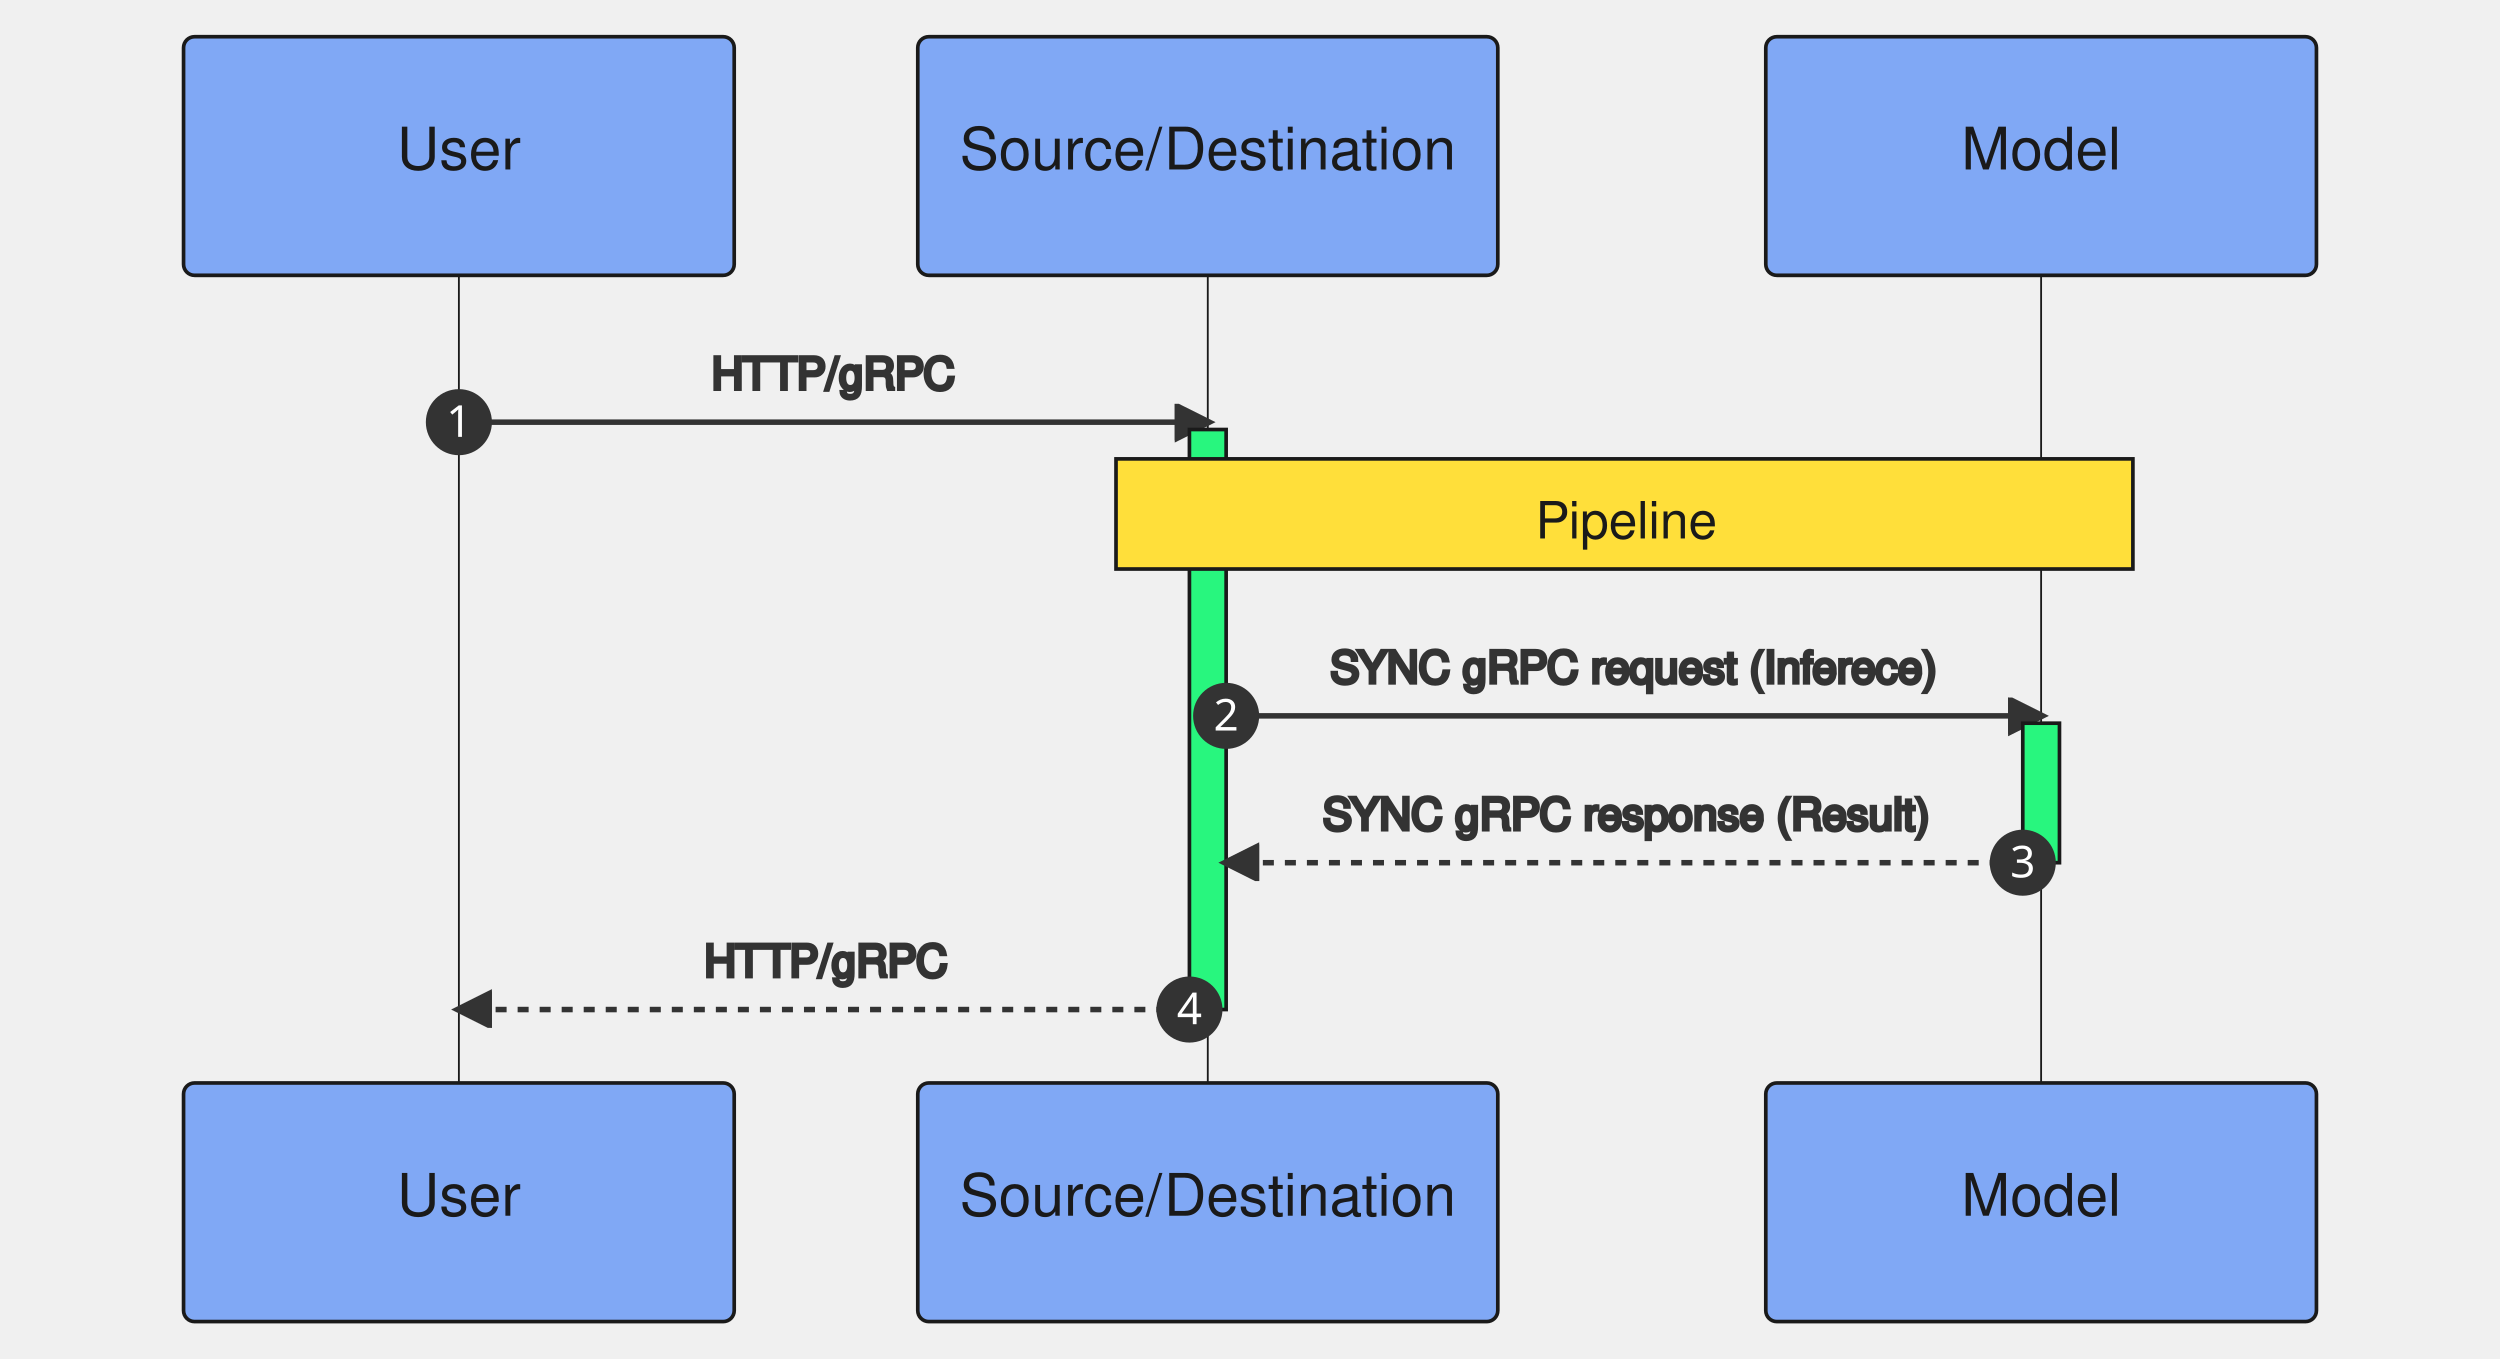
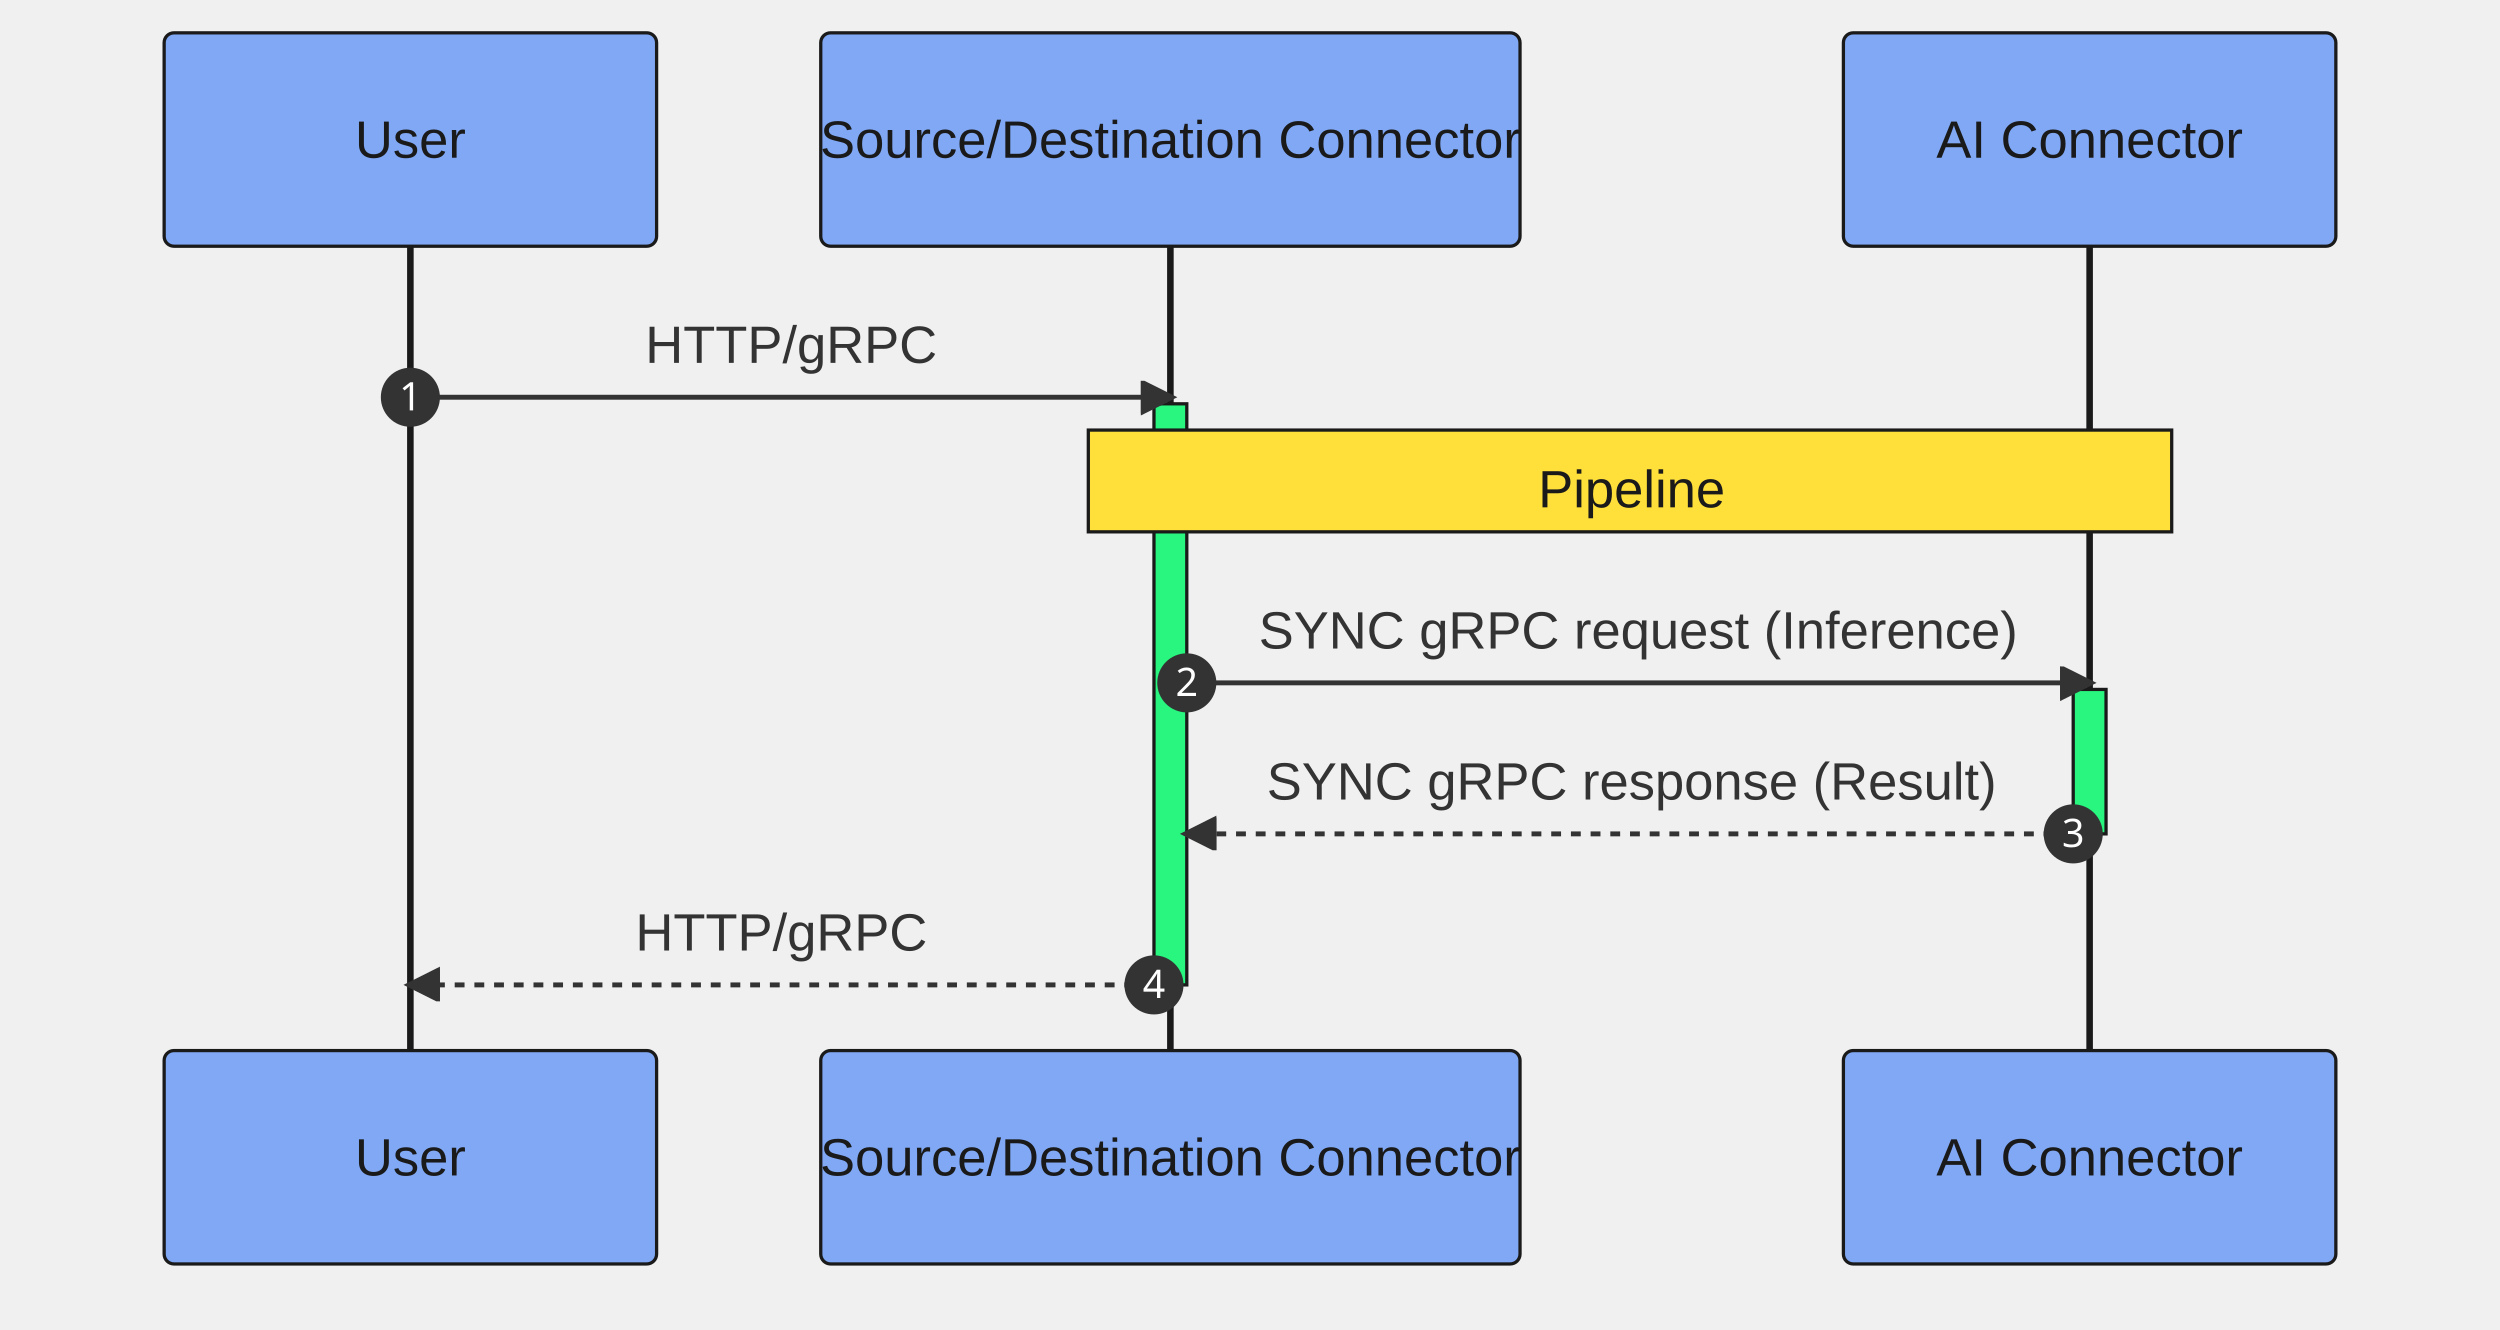
- <svg xmlns="http://www.w3.org/2000/svg" id="mermaid-1659568343063" width="100%" height="370" style="max-width: 681px;" viewBox="-50 -10 681 370">
-   <style>#mermaid-1659568343063{background-color:white;}#mermaid-1659568343063{font-family:"trebuchet ms",verdana,arial,sans-serif;font-size:16px;fill:#1A1A1A;}#mermaid-1659568343063 .error-icon{fill:#552222;}#mermaid-1659568343063 .error-text{fill:#552222;stroke:#552222;}#mermaid-1659568343063 .edge-thickness-normal{stroke-width:2px;}#mermaid-1659568343063 .edge-thickness-thick{stroke-width:3.5px;}#mermaid-1659568343063 .edge-pattern-solid{stroke-dasharray:0;}#mermaid-1659568343063 .edge-pattern-dashed{stroke-dasharray:3;}#mermaid-1659568343063 .edge-pattern-dotted{stroke-dasharray:2;}#mermaid-1659568343063 .marker{fill:#1A1A1A;stroke:#1A1A1A;}#mermaid-1659568343063 .marker.cross{stroke:#1A1A1A;}#mermaid-1659568343063 svg{font-family:"trebuchet ms",verdana,arial,sans-serif;font-size:16px;}#mermaid-1659568343063 .actor{stroke:#1A1A1A;fill:#80A8F5;}#mermaid-1659568343063 text.actor &gt; tspan{fill:#1A1A1A;stroke:none;}#mermaid-1659568343063 .actor-line{stroke:#1A1A1A;}#mermaid-1659568343063 .messageLine0{stroke-width:1.5;stroke-dasharray:none;stroke:#333;}#mermaid-1659568343063 .messageLine1{stroke-width:1.5;stroke-dasharray:2,2;stroke:#333;}#mermaid-1659568343063 #arrowhead path{fill:#333;stroke:#333;}#mermaid-1659568343063 .sequenceNumber{fill:#FFFFFF;}#mermaid-1659568343063 #sequencenumber{fill:#333;}#mermaid-1659568343063 #crosshead path{fill:#333;stroke:#333;}#mermaid-1659568343063 .messageText{fill:#333;stroke:#333;}#mermaid-1659568343063 .labelBox{stroke:hsl(259.626,59.777%,87.902%);fill:#ECECFF;}#mermaid-1659568343063 .labelText,#mermaid-1659568343063 .labelText &gt; tspan{fill:black;stroke:none;}#mermaid-1659568343063 .loopText,#mermaid-1659568343063 .loopText &gt; tspan{fill:black;stroke:none;}#mermaid-1659568343063 .loopLine{stroke-width:2px;stroke-dasharray:2,2;stroke:hsl(259.626,59.777%,87.902%);fill:hsl(259.626,59.777%,87.902%);}#mermaid-1659568343063 .note{stroke:#1A1A1A;fill:#FFDF3A;}#mermaid-1659568343063 .noteText,#mermaid-1659568343063 .noteText &gt; tspan{fill:#1A1A1A;stroke:none;}#mermaid-1659568343063 .activation0{fill:#28F67E;stroke:#1A1A1A;}#mermaid-1659568343063 .activation1{fill:#28F67E;stroke:#1A1A1A;}#mermaid-1659568343063 .activation2{fill:#28F67E;stroke:#1A1A1A;}#mermaid-1659568343063:root{--mermaid-font-family:"trebuchet ms",verdana,arial,sans-serif;}</style>
+ <svg xmlns="http://www.w3.org/2000/svg" aria-roledescription="sequence" role="graphics-document document" viewBox="-50 -10 761.5 405" style="max-width: 761.5px; background-color: white;" width="100%" id="my-svg">
+   <style>#my-svg{background-color:white;}#my-svg{font-family:"trebuchet ms",verdana,arial,sans-serif;font-size:16px;fill:#1A1A1A;}#my-svg .error-icon{fill:#552222;}#my-svg .error-text{fill:#552222;stroke:#552222;}#my-svg .edge-thickness-normal{stroke-width:2px;}#my-svg .edge-thickness-thick{stroke-width:3.5px;}#my-svg .edge-pattern-solid{stroke-dasharray:0;}#my-svg .edge-pattern-dashed{stroke-dasharray:3;}#my-svg .edge-pattern-dotted{stroke-dasharray:2;}#my-svg .marker{fill:#1A1A1A;stroke:#1A1A1A;}#my-svg .marker.cross{stroke:#1A1A1A;}#my-svg svg{font-family:"trebuchet ms",verdana,arial,sans-serif;font-size:16px;}#my-svg .actor{stroke:#1A1A1A;fill:#80A8F5;}#my-svg text.actor&gt;tspan{fill:#1A1A1A;stroke:none;}#my-svg .actor-line{stroke:#1A1A1A;}#my-svg .messageLine0{stroke-width:1.5;stroke-dasharray:none;stroke:#333;}#my-svg .messageLine1{stroke-width:1.5;stroke-dasharray:2,2;stroke:#333;}#my-svg #arrowhead path{fill:#333;stroke:#333;}#my-svg .sequenceNumber{fill:#FFFFFF;}#my-svg #sequencenumber{fill:#333;}#my-svg #crosshead path{fill:#333;stroke:#333;}#my-svg .messageText{fill:#333;stroke:none;}#my-svg .labelBox{stroke:hsl(259.626, 59.777%, 87.902%);fill:#ECECFF;}#my-svg .labelText,#my-svg .labelText&gt;tspan{fill:black;stroke:none;}#my-svg .loopText,#my-svg .loopText&gt;tspan{fill:black;stroke:none;}#my-svg .loopLine{stroke-width:2px;stroke-dasharray:2,2;stroke:hsl(259.626, 59.777%, 87.902%);fill:hsl(259.626, 59.777%, 87.902%);}#my-svg .note{stroke:#1A1A1A;fill:#FFDF3A;}#my-svg .noteText,#my-svg .noteText&gt;tspan{fill:#1A1A1A;stroke:none;}#my-svg .activation0{fill:#28F67E;stroke:#1A1A1A;}#my-svg .activation1{fill:#28F67E;stroke:#1A1A1A;}#my-svg .activation2{fill:#28F67E;stroke:#1A1A1A;}#my-svg .actorPopupMenu{position:absolute;}#my-svg .actorPopupMenuPanel{position:absolute;fill:#80A8F5;box-shadow:0px 8px 16px 0px rgba(0,0,0,0.2);filter:drop-shadow(3px 5px 2px rgb(0 0 0 / 0.4));}#my-svg .actor-man line{stroke:#1A1A1A;fill:#80A8F5;}#my-svg .actor-man circle,#my-svg line{stroke:#1A1A1A;fill:#80A8F5;stroke-width:2px;}#my-svg :root{--mermaid-font-family:"trebuchet ms",verdana,arial,sans-serif;}</style>
  <g />
+   <defs>
+     <symbol height="24" width="24" id="computer">
+       <path d="M2 2v13h20v-13h-20zm18 11h-16v-9h16v9zm-10.228 6l.466-1h3.524l.467 1h-4.457zm14.228 3h-24l2-6h2.104l-1.33 4h18.45l-1.297-4h2.073l2 6zm-5-10h-14v-7h14v7z" transform="scale(.5)" />
+     </symbol>
+   </defs>
+   <defs>
+     <symbol clip-rule="evenodd" fill-rule="evenodd" id="database">
+       <path d="M12.258.001l.256.004.255.005.253.008.251.01.249.012.247.015.246.016.242.019.241.02.239.023.236.024.233.027.231.028.229.031.225.032.223.034.22.036.217.038.214.04.211.041.208.043.205.045.201.046.198.048.194.05.191.051.187.053.183.054.18.056.175.057.172.059.168.06.163.061.16.063.155.064.15.066.074.033.073.033.071.034.07.034.069.035.068.035.067.035.066.035.064.036.064.036.062.036.06.036.06.037.058.037.058.037.055.038.055.038.053.038.052.038.051.039.05.039.048.039.047.039.045.04.044.04.043.04.041.04.04.041.039.041.037.041.036.041.034.041.033.042.032.042.03.042.029.042.027.042.026.043.024.043.023.043.021.043.02.043.018.044.017.043.015.044.013.044.012.044.011.045.009.044.007.045.006.045.004.045.002.045.001.045v17l-.001.045-.002.045-.004.045-.006.045-.007.045-.009.044-.011.045-.012.044-.013.044-.015.044-.017.043-.018.044-.02.043-.021.043-.023.043-.024.043-.026.043-.027.042-.029.042-.03.042-.032.042-.033.042-.034.041-.036.041-.037.041-.039.041-.04.041-.041.04-.043.04-.044.04-.045.04-.047.039-.048.039-.05.039-.051.039-.052.038-.053.038-.055.038-.055.038-.058.037-.058.037-.06.037-.06.036-.062.036-.064.036-.064.036-.066.035-.067.035-.068.035-.069.035-.07.034-.071.034-.073.033-.074.033-.15.066-.155.064-.16.063-.163.061-.168.06-.172.059-.175.057-.18.056-.183.054-.187.053-.191.051-.194.05-.198.048-.201.046-.205.045-.208.043-.211.041-.214.04-.217.038-.22.036-.223.034-.225.032-.229.031-.231.028-.233.027-.236.024-.239.023-.241.02-.242.019-.246.016-.247.015-.249.012-.251.01-.253.008-.255.005-.256.004-.258.001-.258-.001-.256-.004-.255-.005-.253-.008-.251-.01-.249-.012-.247-.015-.245-.016-.243-.019-.241-.02-.238-.023-.236-.024-.234-.027-.231-.028-.228-.031-.226-.032-.223-.034-.22-.036-.217-.038-.214-.04-.211-.041-.208-.043-.204-.045-.201-.046-.198-.048-.195-.05-.19-.051-.187-.053-.184-.054-.179-.056-.176-.057-.172-.059-.167-.06-.164-.061-.159-.063-.155-.064-.151-.066-.074-.033-.072-.033-.072-.034-.07-.034-.069-.035-.068-.035-.067-.035-.066-.035-.064-.036-.063-.036-.062-.036-.061-.036-.06-.037-.058-.037-.057-.037-.056-.038-.055-.038-.053-.038-.052-.038-.051-.039-.049-.039-.049-.039-.046-.039-.046-.04-.044-.04-.043-.04-.041-.04-.04-.041-.039-.041-.037-.041-.036-.041-.034-.041-.033-.042-.032-.042-.03-.042-.029-.042-.027-.042-.026-.043-.024-.043-.023-.043-.021-.043-.02-.043-.018-.044-.017-.043-.015-.044-.013-.044-.012-.044-.011-.045-.009-.044-.007-.045-.006-.045-.004-.045-.002-.045-.001-.045v-17l.001-.045.002-.045.004-.045.006-.045.007-.045.009-.044.011-.045.012-.044.013-.044.015-.044.017-.043.018-.044.02-.043.021-.043.023-.043.024-.043.026-.043.027-.042.029-.042.03-.042.032-.042.033-.042.034-.041.036-.041.037-.041.039-.041.04-.041.041-.04.043-.04.044-.04.046-.04.046-.039.049-.039.049-.039.051-.039.052-.038.053-.038.055-.038.056-.038.057-.037.058-.037.06-.037.061-.036.062-.036.063-.036.064-.036.066-.035.067-.035.068-.035.069-.035.07-.034.072-.034.072-.033.074-.033.151-.066.155-.064.159-.063.164-.061.167-.06.172-.059.176-.057.179-.056.184-.054.187-.053.19-.051.195-.05.198-.048.201-.046.204-.045.208-.043.211-.041.214-.04.217-.038.22-.036.223-.034.226-.032.228-.031.231-.028.234-.027.236-.024.238-.023.241-.02.243-.019.245-.016.247-.015.249-.012.251-.01.253-.008.255-.005.256-.004.258-.001.258.001zm-9.258 20.499v.01l.001.021.003.021.004.022.005.021.006.022.007.022.009.023.01.022.011.023.012.023.013.023.015.023.016.024.017.023.018.024.019.024.021.024.022.025.023.024.024.025.052.049.056.05.061.051.066.051.07.051.075.051.079.052.084.052.088.052.092.052.097.052.102.051.105.052.11.052.114.051.119.051.123.051.127.05.131.05.135.05.139.048.144.049.147.047.152.047.155.047.16.045.163.045.167.043.171.043.176.041.178.041.183.039.187.039.19.037.194.035.197.035.202.033.204.031.209.03.212.029.216.027.219.025.222.024.226.021.23.02.233.018.236.016.24.015.243.012.246.01.249.008.253.005.256.004.259.001.26-.001.257-.004.254-.005.25-.008.247-.011.244-.012.241-.014.237-.016.233-.018.231-.021.226-.021.224-.024.22-.026.216-.027.212-.028.21-.031.205-.031.202-.034.198-.034.194-.036.191-.037.187-.039.183-.04.179-.04.175-.042.172-.043.168-.044.163-.045.16-.046.155-.046.152-.047.148-.048.143-.049.139-.049.136-.05.131-.05.126-.05.123-.051.118-.052.114-.051.11-.052.106-.052.101-.052.096-.052.092-.052.088-.053.083-.051.079-.052.074-.052.07-.051.065-.051.06-.051.056-.05.051-.05.023-.024.023-.025.021-.024.02-.024.019-.024.018-.024.017-.024.015-.023.014-.024.013-.023.012-.023.01-.023.01-.022.008-.022.006-.022.006-.022.004-.022.004-.021.001-.021.001-.021v-4.127l-.077.055-.08.053-.083.054-.085.053-.087.052-.09.052-.093.051-.095.05-.097.05-.1.049-.102.049-.105.048-.106.047-.109.047-.111.046-.114.045-.115.045-.118.044-.12.043-.122.042-.124.042-.126.041-.128.04-.13.04-.132.038-.134.038-.135.037-.138.037-.139.035-.142.035-.143.034-.144.033-.147.032-.148.031-.15.03-.151.03-.153.029-.154.027-.156.027-.158.026-.159.025-.161.024-.162.023-.163.022-.165.021-.166.02-.167.019-.169.018-.169.017-.171.016-.173.015-.173.014-.175.013-.175.012-.177.011-.178.01-.179.008-.179.008-.181.006-.182.005-.182.004-.184.003-.184.002h-.37l-.184-.002-.184-.003-.182-.004-.182-.005-.181-.006-.179-.008-.179-.008-.178-.01-.176-.011-.176-.012-.175-.013-.173-.014-.172-.015-.171-.016-.17-.017-.169-.018-.167-.019-.166-.02-.165-.021-.163-.022-.162-.023-.161-.024-.159-.025-.157-.026-.156-.027-.155-.027-.153-.029-.151-.03-.15-.03-.148-.031-.146-.032-.145-.033-.143-.034-.141-.035-.14-.035-.137-.037-.136-.037-.134-.038-.132-.038-.13-.04-.128-.04-.126-.041-.124-.042-.122-.042-.12-.044-.117-.043-.116-.045-.113-.045-.112-.046-.109-.047-.106-.047-.105-.048-.102-.049-.1-.049-.097-.05-.095-.05-.093-.052-.09-.051-.087-.052-.085-.053-.083-.054-.08-.054-.077-.054v4.127zm0-5.654v.011l.001.021.003.021.004.021.005.022.006.022.007.022.009.022.01.022.011.023.012.023.013.023.015.024.016.023.017.024.018.024.019.024.021.024.022.024.023.025.024.024.052.05.056.05.061.05.066.051.07.051.075.052.079.051.084.052.088.052.092.052.097.052.102.052.105.052.11.051.114.051.119.052.123.05.127.051.131.05.135.049.139.049.144.048.147.048.152.047.155.046.16.045.163.045.167.044.171.042.176.042.178.04.183.04.187.038.19.037.194.036.197.034.202.033.204.032.209.03.212.028.216.027.219.025.222.024.226.022.23.02.233.018.236.016.24.014.243.012.246.01.249.008.253.006.256.003.259.001.26-.001.257-.003.254-.006.25-.008.247-.01.244-.012.241-.015.237-.016.233-.018.231-.02.226-.022.224-.024.22-.025.216-.027.212-.029.21-.03.205-.032.202-.033.198-.035.194-.036.191-.037.187-.039.183-.039.179-.041.175-.042.172-.043.168-.044.163-.045.16-.045.155-.047.152-.047.148-.048.143-.048.139-.05.136-.049.131-.05.126-.051.123-.051.118-.051.114-.052.11-.052.106-.052.101-.052.096-.052.092-.052.088-.052.083-.052.079-.052.074-.051.07-.052.065-.051.06-.05.056-.051.051-.049.023-.025.023-.024.021-.025.02-.024.019-.024.018-.024.017-.024.015-.023.014-.023.013-.024.012-.022.01-.023.01-.023.008-.022.006-.022.006-.022.004-.021.004-.022.001-.021.001-.021v-4.139l-.077.054-.08.054-.083.054-.085.052-.087.053-.09.051-.093.051-.095.051-.097.05-.1.049-.102.049-.105.048-.106.047-.109.047-.111.046-.114.045-.115.044-.118.044-.12.044-.122.042-.124.042-.126.041-.128.04-.13.039-.132.039-.134.038-.135.037-.138.036-.139.036-.142.035-.143.033-.144.033-.147.033-.148.031-.15.03-.151.03-.153.028-.154.028-.156.027-.158.026-.159.025-.161.024-.162.023-.163.022-.165.021-.166.02-.167.019-.169.018-.169.017-.171.016-.173.015-.173.014-.175.013-.175.012-.177.011-.178.009-.179.009-.179.007-.181.007-.182.005-.182.004-.184.003-.184.002h-.37l-.184-.002-.184-.003-.182-.004-.182-.005-.181-.007-.179-.007-.179-.009-.178-.009-.176-.011-.176-.012-.175-.013-.173-.014-.172-.015-.171-.016-.17-.017-.169-.018-.167-.019-.166-.02-.165-.021-.163-.022-.162-.023-.161-.024-.159-.025-.157-.026-.156-.027-.155-.028-.153-.028-.151-.03-.15-.03-.148-.031-.146-.033-.145-.033-.143-.033-.141-.035-.14-.036-.137-.036-.136-.037-.134-.038-.132-.039-.13-.039-.128-.04-.126-.041-.124-.042-.122-.043-.12-.043-.117-.044-.116-.044-.113-.046-.112-.046-.109-.046-.106-.047-.105-.048-.102-.049-.1-.049-.097-.05-.095-.051-.093-.051-.09-.051-.087-.053-.085-.052-.083-.054-.08-.054-.077-.054v4.139zm0-5.666v.011l.001.02.003.022.004.021.005.022.006.021.007.022.009.023.01.022.011.023.012.023.013.023.015.023.016.024.017.024.018.023.019.024.021.025.022.024.023.024.024.025.052.05.056.05.061.05.066.051.07.051.075.052.079.051.084.052.088.052.092.052.097.052.102.052.105.051.11.052.114.051.119.051.123.051.127.05.131.05.135.05.139.049.144.048.147.048.152.047.155.046.16.045.163.045.167.043.171.043.176.042.178.04.183.04.187.038.19.037.194.036.197.034.202.033.204.032.209.03.212.028.216.027.219.025.222.024.226.021.23.02.233.018.236.017.24.014.243.012.246.01.249.008.253.006.256.003.259.001.26-.001.257-.003.254-.006.25-.008.247-.01.244-.013.241-.014.237-.016.233-.018.231-.02.226-.022.224-.024.22-.025.216-.027.212-.029.21-.03.205-.032.202-.033.198-.035.194-.036.191-.037.187-.039.183-.039.179-.041.175-.042.172-.043.168-.044.163-.045.16-.045.155-.047.152-.047.148-.048.143-.049.139-.049.136-.049.131-.051.126-.05.123-.051.118-.052.114-.051.11-.052.106-.052.101-.052.096-.052.092-.052.088-.052.083-.052.079-.052.074-.052.07-.051.065-.051.06-.051.056-.05.051-.049.023-.025.023-.025.021-.024.02-.024.019-.024.018-.024.017-.024.015-.023.014-.024.013-.023.012-.023.01-.022.01-.023.008-.022.006-.022.006-.022.004-.022.004-.021.001-.021.001-.021v-4.153l-.077.054-.08.054-.083.053-.085.053-.087.053-.09.051-.093.051-.095.051-.097.05-.1.049-.102.048-.105.048-.106.048-.109.046-.111.046-.114.046-.115.044-.118.044-.12.043-.122.043-.124.042-.126.041-.128.04-.13.039-.132.039-.134.038-.135.037-.138.036-.139.036-.142.034-.143.034-.144.033-.147.032-.148.032-.15.03-.151.03-.153.028-.154.028-.156.027-.158.026-.159.024-.161.024-.162.023-.163.023-.165.021-.166.02-.167.019-.169.018-.169.017-.171.016-.173.015-.173.014-.175.013-.175.012-.177.01-.178.01-.179.009-.179.007-.181.006-.182.006-.182.004-.184.003-.184.001-.185.001-.185-.001-.184-.001-.184-.003-.182-.004-.182-.006-.181-.006-.179-.007-.179-.009-.178-.01-.176-.01-.176-.012-.175-.013-.173-.014-.172-.015-.171-.016-.17-.017-.169-.018-.167-.019-.166-.02-.165-.021-.163-.023-.162-.023-.161-.024-.159-.024-.157-.026-.156-.027-.155-.028-.153-.028-.151-.03-.15-.03-.148-.032-.146-.032-.145-.033-.143-.034-.141-.034-.14-.036-.137-.036-.136-.037-.134-.038-.132-.039-.13-.039-.128-.041-.126-.041-.124-.041-.122-.043-.12-.043-.117-.044-.116-.044-.113-.046-.112-.046-.109-.046-.106-.048-.105-.048-.102-.048-.1-.05-.097-.049-.095-.051-.093-.051-.09-.052-.087-.052-.085-.053-.083-.053-.08-.054-.077-.054v4.153zm8.74-8.179l-.257.004-.254.005-.25.008-.247.011-.244.012-.241.014-.237.016-.233.018-.231.021-.226.022-.224.023-.22.026-.216.027-.212.028-.21.031-.205.032-.202.033-.198.034-.194.036-.191.038-.187.038-.183.04-.179.041-.175.042-.172.043-.168.043-.163.045-.16.046-.155.046-.152.048-.148.048-.143.048-.139.049-.136.05-.131.05-.126.051-.123.051-.118.051-.114.052-.11.052-.106.052-.101.052-.096.052-.092.052-.088.052-.083.052-.079.052-.074.051-.07.052-.065.051-.06.05-.056.05-.051.05-.023.025-.023.024-.021.024-.02.025-.019.024-.018.024-.017.023-.015.024-.014.023-.013.023-.012.023-.01.023-.01.022-.008.022-.006.023-.006.021-.004.022-.004.021-.001.021-.001.021.001.021.001.021.004.021.004.022.006.021.006.023.008.022.01.022.01.023.012.023.013.023.014.023.015.024.017.023.018.024.019.024.02.025.021.024.023.024.023.025.051.05.056.05.06.05.065.051.07.052.074.051.079.052.083.052.088.052.092.052.096.052.101.052.106.052.11.052.114.052.118.051.123.051.126.051.131.05.136.05.139.049.143.048.148.048.152.048.155.046.16.046.163.045.168.043.172.043.175.042.179.041.183.04.187.038.191.038.194.036.198.034.202.033.205.032.21.031.212.028.216.027.22.026.224.023.226.022.231.021.233.018.237.016.241.014.244.012.247.011.25.008.254.005.257.004.26.001.26-.001.257-.004.254-.005.25-.008.247-.011.244-.012.241-.014.237-.016.233-.018.231-.021.226-.022.224-.023.22-.026.216-.027.212-.028.21-.031.205-.032.202-.033.198-.034.194-.036.191-.038.187-.038.183-.04.179-.041.175-.042.172-.043.168-.043.163-.045.16-.046.155-.046.152-.048.148-.048.143-.048.139-.049.136-.05.131-.05.126-.051.123-.051.118-.051.114-.052.11-.052.106-.052.101-.052.096-.052.092-.052.088-.052.083-.052.079-.052.074-.051.07-.052.065-.051.06-.05.056-.05.051-.05.023-.025.023-.024.021-.024.02-.025.019-.024.018-.024.017-.023.015-.024.014-.023.013-.023.012-.023.01-.023.01-.022.008-.022.006-.023.006-.021.004-.022.004-.021.001-.021.001-.021-.001-.021-.001-.021-.004-.021-.004-.022-.006-.021-.006-.023-.008-.022-.01-.022-.01-.023-.012-.023-.013-.023-.014-.023-.015-.024-.017-.023-.018-.024-.019-.024-.02-.025-.021-.024-.023-.024-.023-.025-.051-.05-.056-.05-.06-.05-.065-.051-.07-.052-.074-.051-.079-.052-.083-.052-.088-.052-.092-.052-.096-.052-.101-.052-.106-.052-.11-.052-.114-.052-.118-.051-.123-.051-.126-.051-.131-.05-.136-.05-.139-.049-.143-.048-.148-.048-.152-.048-.155-.046-.16-.046-.163-.045-.168-.043-.172-.043-.175-.042-.179-.041-.183-.04-.187-.038-.191-.038-.194-.036-.198-.034-.202-.033-.205-.032-.21-.031-.212-.028-.216-.027-.22-.026-.224-.023-.226-.022-.231-.021-.233-.018-.237-.016-.241-.014-.244-.012-.247-.011-.25-.008-.254-.005-.257-.004-.26-.001-.26.001z" transform="scale(.5)" />
+     </symbol>
+   </defs>
+   <defs>
+     <symbol height="24" width="24" id="clock">
+       <path d="M12 2c5.514 0 10 4.486 10 10s-4.486 10-10 10-10-4.486-10-10 4.486-10 10-10zm0-2c-6.627 0-12 5.373-12 12s5.373 12 12 12 12-5.373 12-12-5.373-12-12-12zm5.848 12.459c.202.038.202.333.001.372-1.907.361-6.045 1.111-6.547 1.111-.719 0-1.301-.582-1.301-1.301 0-.512.77-5.447 1.125-7.445.034-.192.312-.181.343.014l.985 6.238 5.394 1.011z" transform="scale(.5)" />
+     </symbol>
+   </defs>
  <g>
-     <line id="actor0" x1="75" y1="5" x2="75" y2="350" class="actor-line" stroke-width="0.5px" stroke="#999" />
-     <rect x="0" y="0" fill="#eaeaea" stroke="#666" width="150" height="65" rx="3" ry="3" class="actor" />
-     <text x="75" y="32.5" dominant-baseline="central" alignment-baseline="central" class="actor" style="text-anchor: middle; font-size: 16px; font-weight: 400; font-family: &quot;IBM Plex Sans&quot;, &quot;IBM Plex Mono&quot;, Helvetica, Arial, sans-serif;">
-       <tspan x="75" dy="0">User</tspan>
-     </text>
+     <line stroke="#999" stroke-width="0.5px" class="200" y2="330" x2="75" y1="5" x1="75" id="actor0" />
+     <g id="root-0">
+       <rect class="actor" ry="3" rx="3" height="65" width="150" stroke="#666" fill="#eaeaea" y="0" x="0" />
+       <text style="text-anchor: middle; font-size: 16px; font-weight: 400;" class="actor" alignment-baseline="central" dominant-baseline="central" y="32.5" x="75">
+         <tspan dy="0" x="75">User</tspan>
+       </text>
+     </g>
  </g>
  <g>
-     <line id="actor1" x1="279" y1="5" x2="279" y2="350" class="actor-line" stroke-width="0.5px" stroke="#999" />
-     <rect x="200" y="0" fill="#eaeaea" stroke="#666" width="158" height="65" rx="3" ry="3" class="actor" />
-     <text x="279" y="32.5" dominant-baseline="central" alignment-baseline="central" class="actor" style="text-anchor: middle; font-size: 16px; font-weight: 400; font-family: &quot;IBM Plex Sans&quot;, &quot;IBM Plex Mono&quot;, Helvetica, Arial, sans-serif;">
-       <tspan x="279" dy="0">Source/Destination</tspan>
-     </text>
+     <line stroke="#999" stroke-width="0.5px" class="200" y2="330" x2="306.5" y1="5" x1="306.5" id="actor1" />
+     <g id="root-1">
+       <rect class="actor" ry="3" rx="3" height="65" width="213" stroke="#666" fill="#eaeaea" y="0" x="200" />
+       <text style="text-anchor: middle; font-size: 16px; font-weight: 400;" class="actor" alignment-baseline="central" dominant-baseline="central" y="32.5" x="306.5">
+         <tspan dy="0" x="306.5">Source/Destination Connector</tspan>
+       </text>
+     </g>
  </g>
  <g>
-     <line id="actor2" x1="506" y1="5" x2="506" y2="350" class="actor-line" stroke-width="0.5px" stroke="#999" />
-     <rect x="431" y="0" fill="#eaeaea" stroke="#666" width="150" height="65" rx="3" ry="3" class="actor" />
-     <text x="506" y="32.5" dominant-baseline="central" alignment-baseline="central" class="actor" style="text-anchor: middle; font-size: 16px; font-weight: 400; font-family: &quot;IBM Plex Sans&quot;, &quot;IBM Plex Mono&quot;, Helvetica, Arial, sans-serif;">
-       <tspan x="506" dy="0">Model</tspan>
-     </text>
+     <line stroke="#999" stroke-width="0.5px" class="200" y2="330" x2="586.5" y1="5" x1="586.5" id="actor2" />
+     <g id="root-2">
+       <rect class="actor" ry="3" rx="3" height="65" width="150" stroke="#666" fill="#eaeaea" y="0" x="511.5" />
+       <text style="text-anchor: middle; font-size: 16px; font-weight: 400;" class="actor" alignment-baseline="central" dominant-baseline="central" y="32.5" x="586.5">
+         <tspan dy="0" x="586.5">AI Connector</tspan>
+       </text>
+     </g>
  </g>
  <defs>
-     <marker id="arrowhead" refX="9" refY="5" markerUnits="userSpaceOnUse" markerWidth="12" markerHeight="12" orient="auto">
+     <marker orient="auto" markerHeight="12" markerWidth="12" markerUnits="userSpaceOnUse" refY="5" refX="9" id="arrowhead">
      <path d="M 0 0 L 10 5 L 0 10 z" />
    </marker>
  </defs>
  <defs>
-     <marker id="crosshead" markerWidth="15" markerHeight="8" orient="auto" refX="16" refY="4">
-       <path fill="black" stroke="#000000" stroke-width="1px" d="M 9,2 V 6 L16,4 Z" style="stroke-dasharray: 0, 0;" />
-       <path fill="none" stroke="#000000" stroke-width="1px" d="M 0,1 L 6,7 M 6,1 L 0,7" style="stroke-dasharray: 0, 0;" />
+     <marker refY="5" refX="4" orient="auto" markerHeight="8" markerWidth="15" id="crosshead">
+       <path style="stroke-dasharray: 0, 0;" d="M 1,2 L 6,7 M 6,2 L 1,7" stroke-width="1pt" stroke="#000000" fill="none" />
    </marker>
  </defs>
  <defs>
-     <marker id="filled-head" refX="18" refY="7" markerWidth="20" markerHeight="28" orient="auto">
+     <marker orient="auto" markerHeight="28" markerWidth="20" refY="7" refX="18" id="filled-head">
      <path d="M 18,7 L9,13 L14,7 L9,1 Z" />
    </marker>
  </defs>
  <defs>
-     <marker id="sequencenumber" refX="15" refY="15" markerWidth="60" markerHeight="40" orient="auto">
-       <circle cx="15" cy="15" r="6" />
+     <marker orient="auto" markerHeight="40" markerWidth="60" refY="15" refX="15" id="sequencenumber">
+       <circle r="6" cy="15" cx="15" />
    </marker>
  </defs>
-   <text x="177" y="80" text-anchor="middle" dominant-baseline="middle" alignment-baseline="middle" class="messageText" dy="1em" style="font-family: &quot;IBM Plex Sans&quot;, Helvetica, Arial, sans-serif; font-size: 12px; font-weight: 100;">HTTP/gRPC</text>
-   <line x1="75" y1="105" x2="279" y2="105" class="messageLine0" stroke-width="2" stroke="none" marker-end="url(#arrowhead)" marker-start="url(#sequencenumber)" style="fill: none;" />
-   <text x="75" y="109" font-family="sans-serif" font-size="12px" text-anchor="middle" textLength="16px" class="sequenceNumber">1</text>
  <g>
-     <rect x="274" y="107" fill="#EDF2AE" stroke="#666" width="10" height="158" rx="0" ry="0" class="activation0" />
+     <rect class="activation0" ry="0" rx="0" height="177" width="10" stroke="#666" fill="#EDF2AE" y="113" x="301.5" />
  </g>
  <g>
-     <rect x="254" y="115" fill="#EDF2AE" stroke="#666" width="277" height="30" rx="0" ry="0" class="note" />
-     <text x="393" y="118" text-anchor="middle" dominant-baseline="middle" alignment-baseline="middle" class="noteText" dy="1em" style="font-family: &quot;IBM Plex Sans&quot;, Helvetica, Arial, sans-serif; font-size: 14px; font-weight: 400;">
-       <tspan x="393">Pipeline</tspan>
-     </text>
-   </g>
-   <text x="395" y="160" text-anchor="middle" dominant-baseline="middle" alignment-baseline="middle" class="messageText" dy="1em" style="font-family: &quot;IBM Plex Sans&quot;, Helvetica, Arial, sans-serif; font-size: 12px; font-weight: 100;">SYNC gRPC request (Inferece)</text>
-   <line x1="284" y1="185" x2="506" y2="185" class="messageLine0" stroke-width="2" stroke="none" marker-end="url(#arrowhead)" marker-start="url(#sequencenumber)" style="fill: none;" />
-   <text x="284" y="189" font-family="sans-serif" font-size="12px" text-anchor="middle" textLength="16px" class="sequenceNumber">2</text>
-   <g>
-     <rect x="501" y="187" fill="#EDF2AE" stroke="#666" width="10" height="38" rx="0" ry="0" class="activation0" />
-   </g>
-   <text x="393" y="200" text-anchor="middle" dominant-baseline="middle" alignment-baseline="middle" class="messageText" dy="1em" style="font-family: &quot;IBM Plex Sans&quot;, Helvetica, Arial, sans-serif; font-size: 12px; font-weight: 100;">SYNC gRPC response (Result)</text>
-   <line x1="501" y1="225" x2="284" y2="225" class="messageLine1" stroke-width="2" stroke="none" marker-end="url(#arrowhead)" marker-start="url(#sequencenumber)" style="stroke-dasharray: 3, 3; fill: none;" />
-   <text x="501" y="229" font-family="sans-serif" font-size="12px" text-anchor="middle" textLength="16px" class="sequenceNumber">3</text>
-   <text x="175" y="240" text-anchor="middle" dominant-baseline="middle" alignment-baseline="middle" class="messageText" dy="1em" style="font-family: &quot;IBM Plex Sans&quot;, Helvetica, Arial, sans-serif; font-size: 12px; font-weight: 100;">HTTP/gRPC</text>
-   <line x1="274" y1="265" x2="75" y2="265" class="messageLine1" stroke-width="2" stroke="none" marker-end="url(#arrowhead)" marker-start="url(#sequencenumber)" style="stroke-dasharray: 3, 3; fill: none;" />
-   <text x="274" y="269" font-family="sans-serif" font-size="12px" text-anchor="middle" textLength="16px" class="sequenceNumber">4</text>
-   <g>
-     <rect x="0" y="285" fill="#eaeaea" stroke="#666" width="150" height="65" rx="3" ry="3" class="actor" />
-     <text x="75" y="317.5" dominant-baseline="central" alignment-baseline="central" class="actor" style="text-anchor: middle; font-size: 16px; font-weight: 400; font-family: &quot;IBM Plex Sans&quot;, &quot;IBM Plex Mono&quot;, Helvetica, Arial, sans-serif;">
-       <tspan x="75" dy="0">User</tspan>
+     <rect class="note" ry="0" rx="0" height="31" width="330" stroke="#666" fill="#EDF2AE" y="121" x="281.5" />
+     <text style="font-size: 16px; font-weight: 400;" dy="1em" class="noteText" alignment-baseline="middle" dominant-baseline="middle" text-anchor="middle" y="124" x="447">
+       <tspan x="447">Pipeline</tspan>
    </text>
  </g>
  <g>
-     <rect x="200" y="285" fill="#eaeaea" stroke="#666" width="158" height="65" rx="3" ry="3" class="actor" />
-     <text x="279" y="317.5" dominant-baseline="central" alignment-baseline="central" class="actor" style="text-anchor: middle; font-size: 16px; font-weight: 400; font-family: &quot;IBM Plex Sans&quot;, &quot;IBM Plex Mono&quot;, Helvetica, Arial, sans-serif;">
-       <tspan x="279" dy="0">Source/Destination</tspan>
+     <rect class="activation0" ry="0" rx="0" height="44" width="10" stroke="#666" fill="#EDF2AE" y="200" x="581.5" />
+   </g>
+   <text style="font-size: 16px; font-weight: 100;" dy="1em" class="messageText" alignment-baseline="middle" dominant-baseline="middle" text-anchor="middle" y="80" x="191">HTTP/gRPC</text>
+   <line style="fill: none;" marker-start="url(#sequencenumber)" marker-end="url(#arrowhead)" stroke="none" stroke-width="2" class="messageLine0" y2="111" x2="306.5" y1="111" x1="75" />
+   <text class="sequenceNumber" text-anchor="middle" font-size="12px" font-family="sans-serif" y="115" x="75">1</text>
+   <text style="font-size: 16px; font-weight: 100;" dy="1em" class="messageText" alignment-baseline="middle" dominant-baseline="middle" text-anchor="middle" y="167" x="449">SYNC gRPC request (Inference)</text>
+   <line style="fill: none;" marker-start="url(#sequencenumber)" marker-end="url(#arrowhead)" stroke="none" stroke-width="2" class="messageLine0" y2="198" x2="586.5" y1="198" x1="311.5" />
+   <text class="sequenceNumber" text-anchor="middle" font-size="12px" font-family="sans-serif" y="202" x="311.5">2</text>
+   <text style="font-size: 16px; font-weight: 100;" dy="1em" class="messageText" alignment-baseline="middle" dominant-baseline="middle" text-anchor="middle" y="213" x="447">SYNC gRPC response (Result)</text>
+   <line style="stroke-dasharray: 3, 3; fill: none;" marker-start="url(#sequencenumber)" marker-end="url(#arrowhead)" stroke="none" stroke-width="2" class="messageLine1" y2="244" x2="311.5" y1="244" x1="581.5" />
+   <text class="sequenceNumber" text-anchor="middle" font-size="12px" font-family="sans-serif" y="248" x="581.5">3</text>
+   <text style="font-size: 16px; font-weight: 100;" dy="1em" class="messageText" alignment-baseline="middle" dominant-baseline="middle" text-anchor="middle" y="259" x="188">HTTP/gRPC</text>
+   <line style="stroke-dasharray: 3, 3; fill: none;" marker-start="url(#sequencenumber)" marker-end="url(#arrowhead)" stroke="none" stroke-width="2" class="messageLine1" y2="290" x2="75" y1="290" x1="301.5" />
+   <text class="sequenceNumber" text-anchor="middle" font-size="12px" font-family="sans-serif" y="294" x="301.5">4</text>
+   <g>
+     <rect class="actor" ry="3" rx="3" height="65" width="150" stroke="#666" fill="#eaeaea" y="310" x="0" />
+     <text style="text-anchor: middle; font-size: 16px; font-weight: 400;" class="actor" alignment-baseline="central" dominant-baseline="central" y="342.5" x="75">
+       <tspan dy="0" x="75">User</tspan>
    </text>
  </g>
  <g>
-     <rect x="431" y="285" fill="#eaeaea" stroke="#666" width="150" height="65" rx="3" ry="3" class="actor" />
-     <text x="506" y="317.5" dominant-baseline="central" alignment-baseline="central" class="actor" style="text-anchor: middle; font-size: 16px; font-weight: 400; font-family: &quot;IBM Plex Sans&quot;, &quot;IBM Plex Mono&quot;, Helvetica, Arial, sans-serif;">
-       <tspan x="506" dy="0">Model</tspan>
+     <rect class="actor" ry="3" rx="3" height="65" width="213" stroke="#666" fill="#eaeaea" y="310" x="200" />
+     <text style="text-anchor: middle; font-size: 16px; font-weight: 400;" class="actor" alignment-baseline="central" dominant-baseline="central" y="342.5" x="306.5">
+       <tspan dy="0" x="306.5">Source/Destination Connector</tspan>
+     </text>
+   </g>
+   <g>
+     <rect class="actor" ry="3" rx="3" height="65" width="150" stroke="#666" fill="#eaeaea" y="310" x="511.5" />
+     <text style="text-anchor: middle; font-size: 16px; font-weight: 400;" class="actor" alignment-baseline="central" dominant-baseline="central" y="342.5" x="586.5">
+       <tspan dy="0" x="586.5">AI Connector</tspan>
    </text>
  </g>
</svg>
